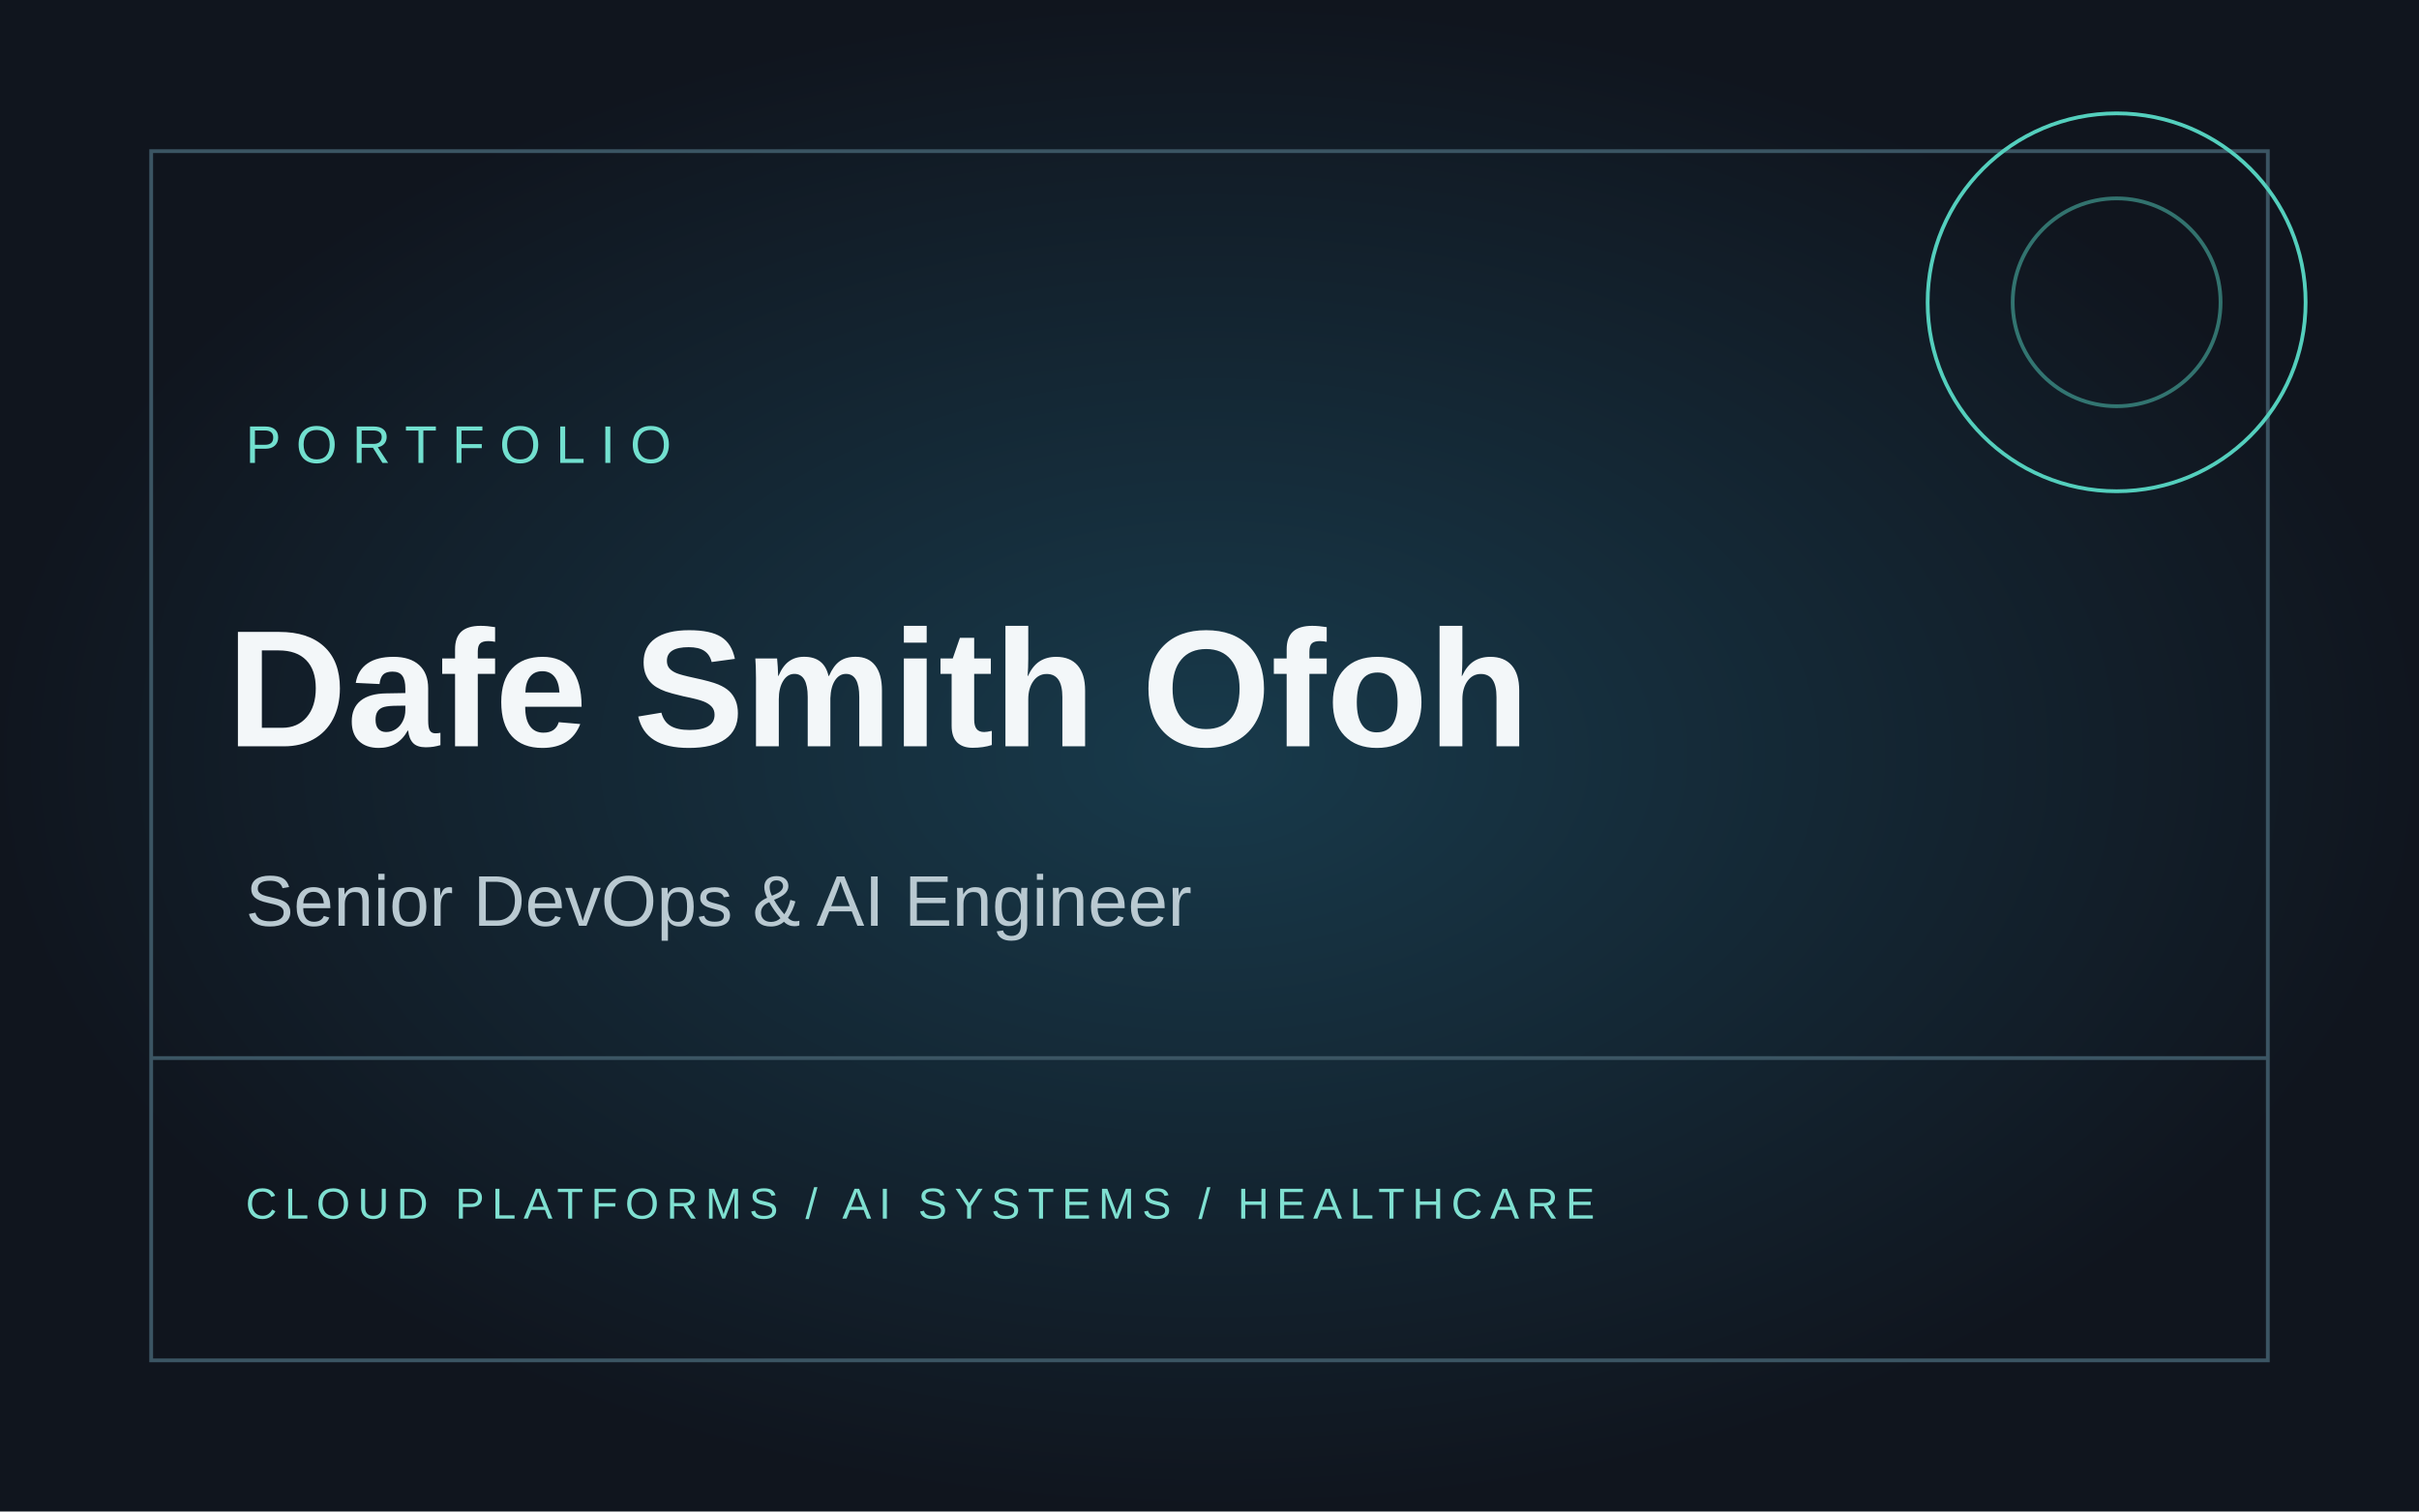
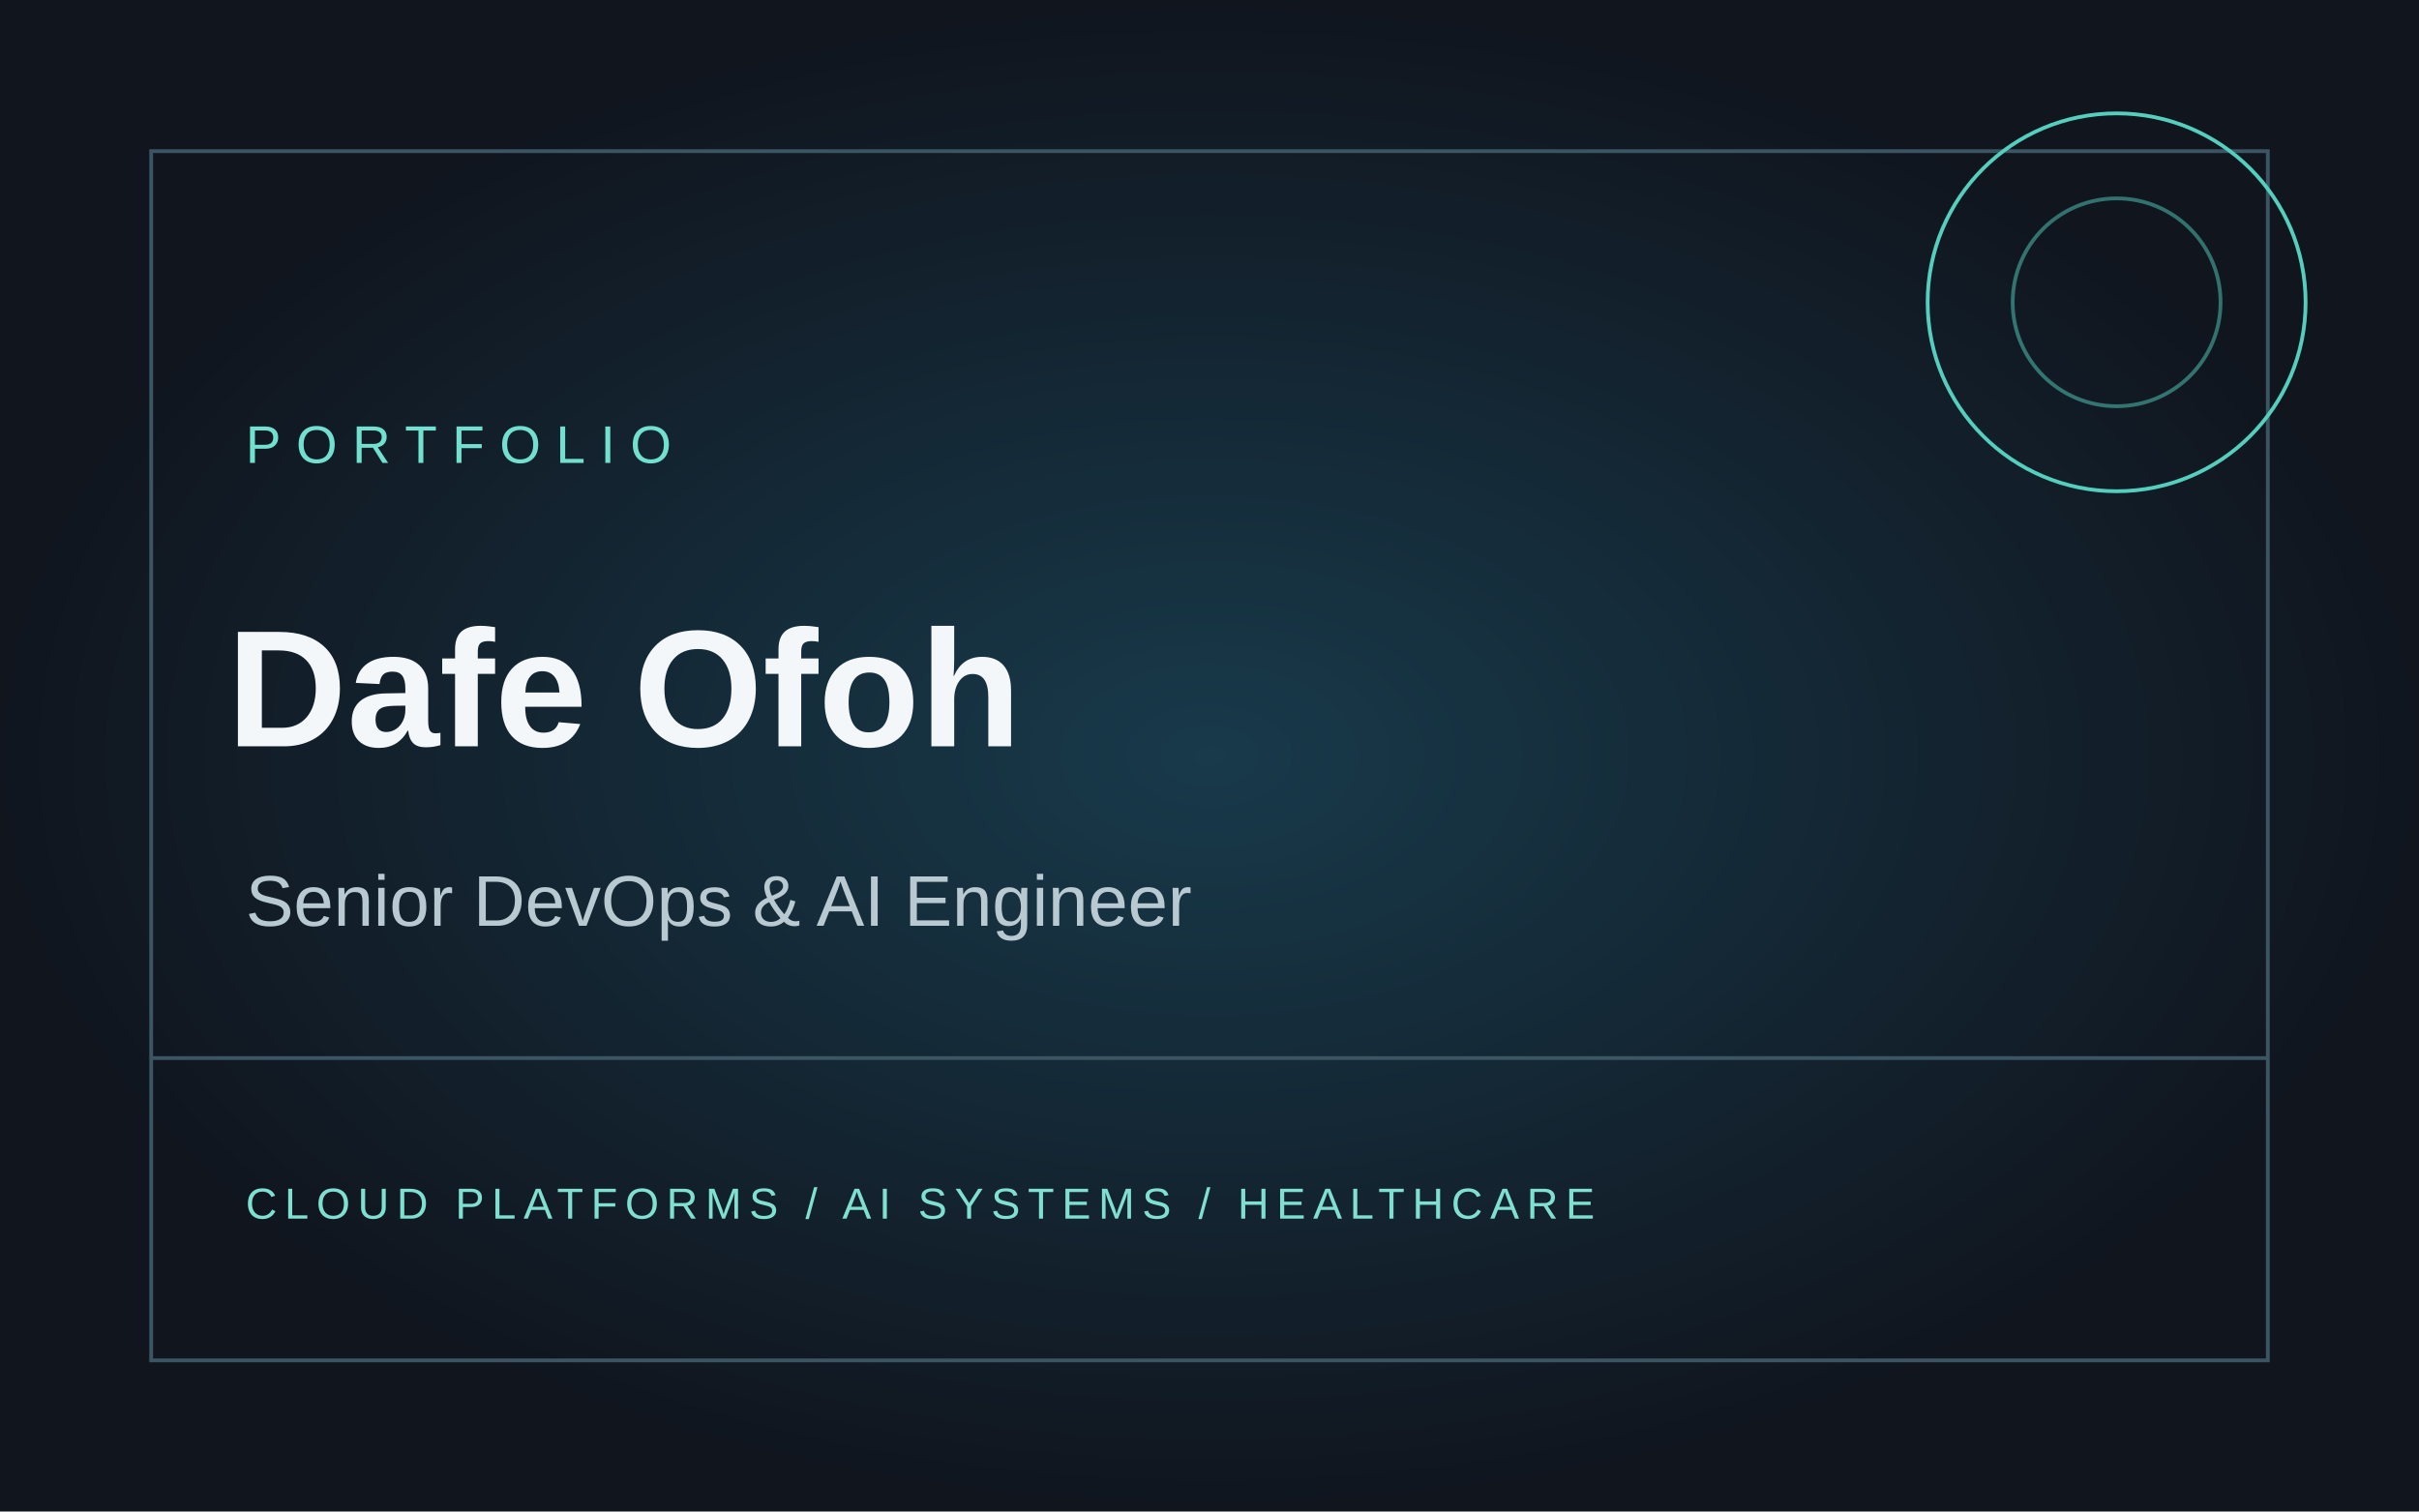
<svg xmlns="http://www.w3.org/2000/svg" width="1280" height="800" viewBox="0 0 1280 800">
  <defs>
    <radialGradient id="g">
      <stop stop-color="#183a4b" />
      <stop offset="1" stop-color="#10151e" />
    </radialGradient>
  </defs>
  <rect width="1280" height="800" fill="url(#g)" />
  <path d="M80 80h1120v640H80z" fill="none" stroke="#3b5563" stroke-width="2" />
  <path d="M80 560h1120" stroke="#3b5563" stroke-width="2" />
  <circle cx="1120" cy="160" r="100" fill="none" stroke="#54cfbd" stroke-width="2" />
  <circle cx="1120" cy="160" r="55" fill="none" stroke="#54cfbd" stroke-width="2" opacity=".5" />
  <text x="130" y="245" fill="#72e0cf" font-family="Arial,sans-serif" font-size="28" letter-spacing="8">PORTFOLIO</text>
-   <text x="120" y="395" fill="#f3f7f9" font-family="Arial,sans-serif" font-size="88" font-weight="700">Dafe Smith Ofoh</text>
+   <text x="120" y="395" fill="#f3f7f9" font-family="Arial,sans-serif" font-size="88" font-weight="700">Dafe Ofoh</text>
  <text x="130" y="490" fill="#b9c9d1" font-family="Arial,sans-serif" font-size="38">Senior DevOps &amp; AI Engineer</text>
  <text x="130" y="645" fill="#7fe0d1" font-family="Arial,sans-serif" font-size="23" letter-spacing="4">CLOUD PLATFORMS  /  AI SYSTEMS  /  HEALTHCARE</text>
</svg>
